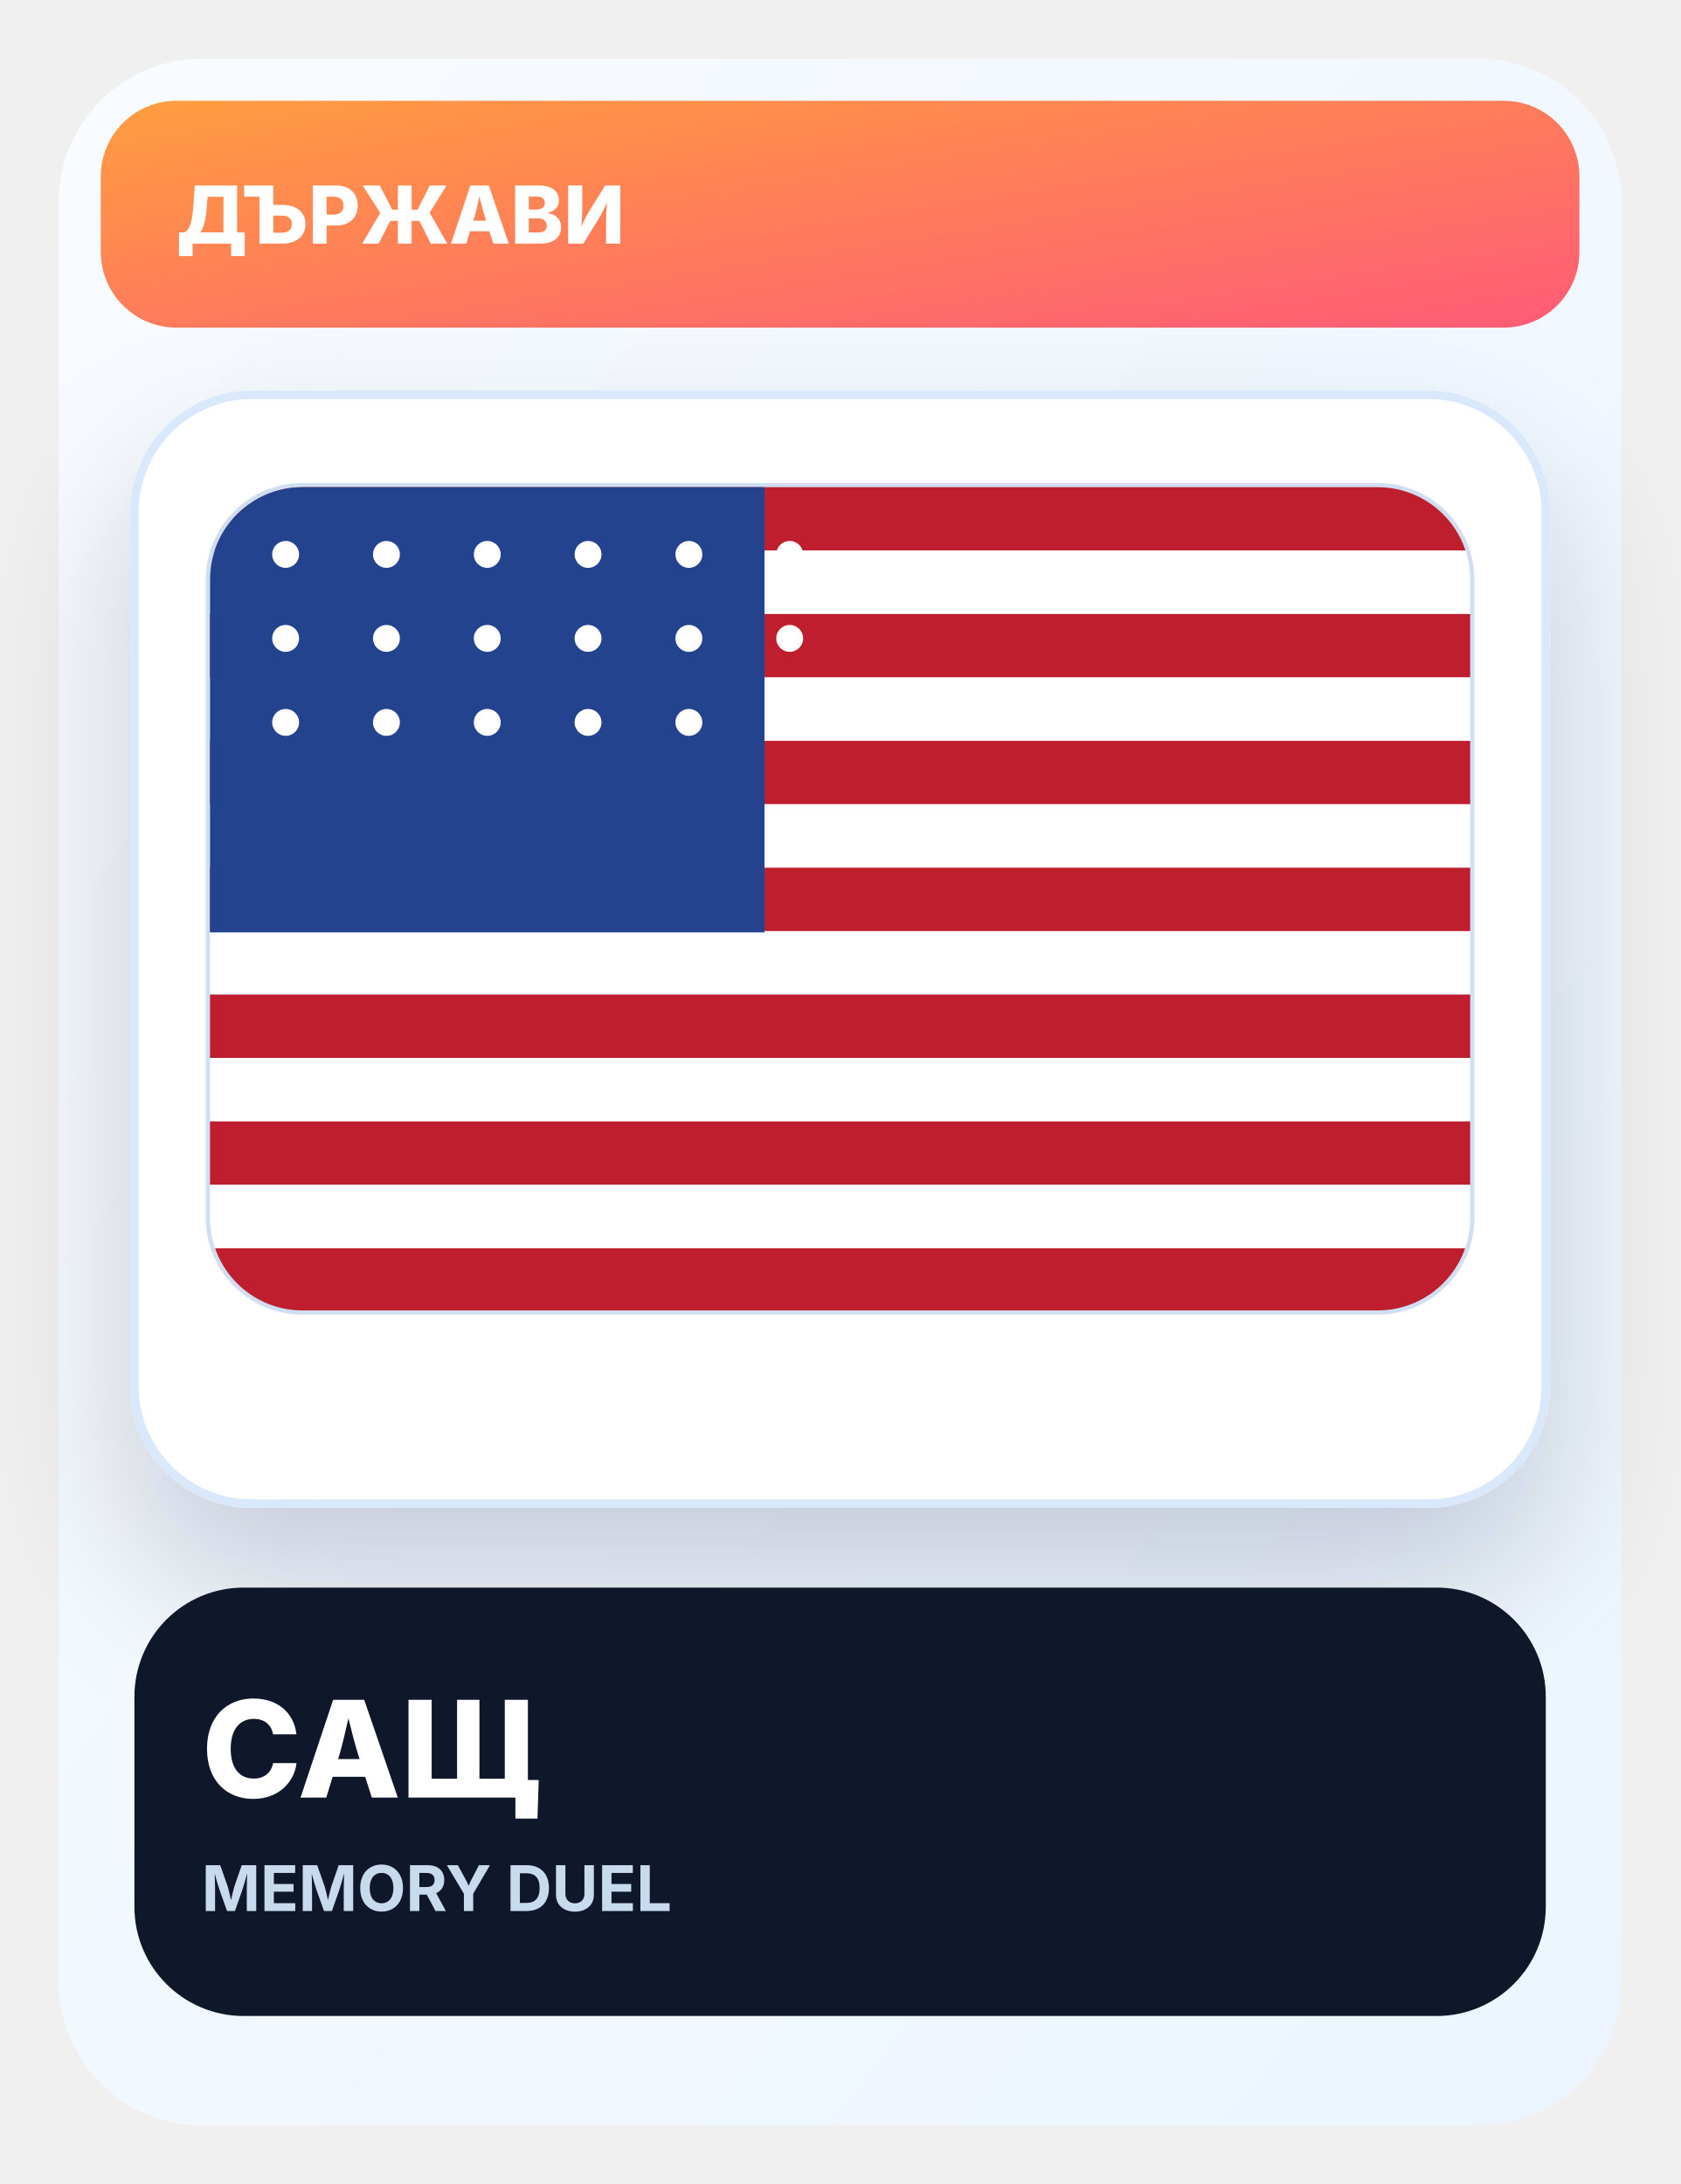
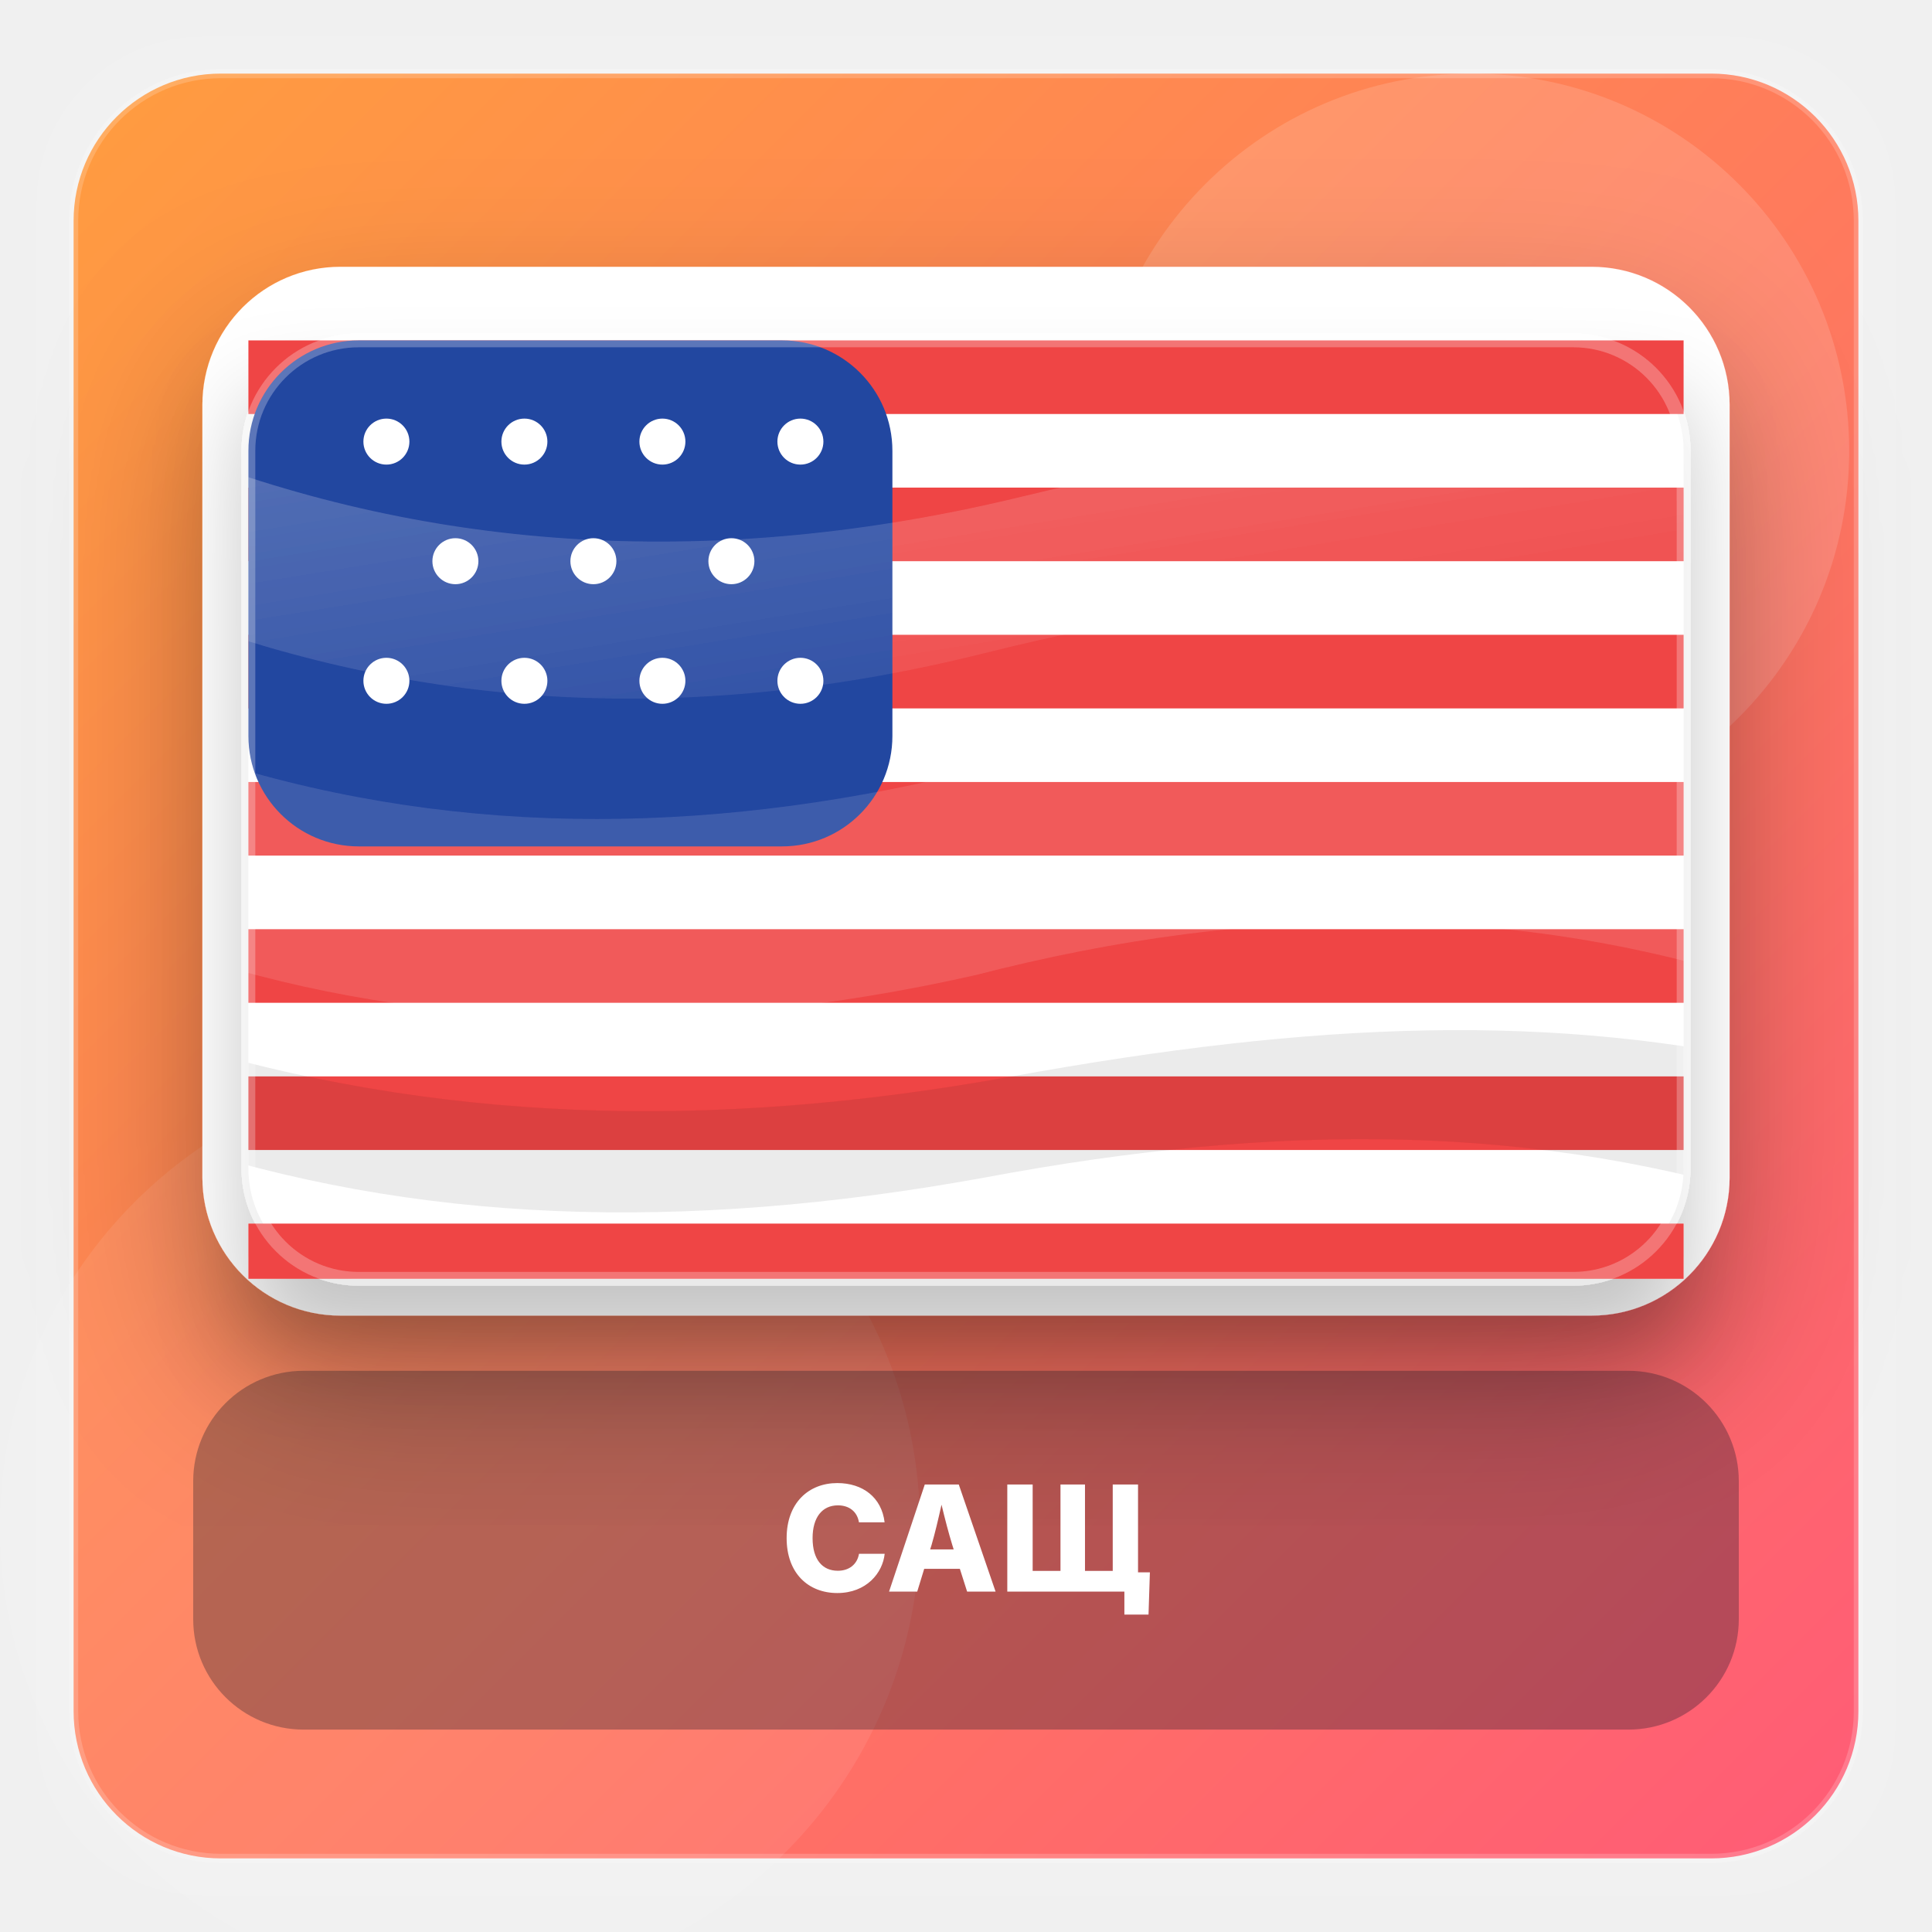
- <svg xmlns="http://www.w3.org/2000/svg" viewBox="0 0 400 520">
+ <svg xmlns="http://www.w3.org/2000/svg" viewBox="0 0 420 420" role="img" aria-label="САЩ">
  <defs>
-     <linearGradient id="bg" x1="0" y1="0" x2="1" y2="1">
-       <stop offset="0%" stop-color="#f8fbff" />
-       <stop offset="100%" stop-color="#ecf5ff" />
-     </linearGradient>
-     <linearGradient id="accent" x1="0" y1="0" x2="1" y2="1">
+     <linearGradient id="asset-countries-usa-countries-usa-bg" x1="0" y1="0" x2="1" y2="1">
      <stop offset="0%" stop-color="#ff9d3f" />
      <stop offset="100%" stop-color="#ff5b77" />
    </linearGradient>
-     <filter id="shadow" x="-30%" y="-30%" width="160%" height="160%">
-       <feDropShadow dx="0" dy="18" stdDeviation="18" flood-color="#09111f" flood-opacity="0.18" />
+     <linearGradient id="asset-countries-usa-countries-usa-stage" x1="0" y1="0" x2="0" y2="1">
+       <stop offset="0%" stop-color="rgba(255,255,255,0.16)" />
+       <stop offset="100%" stop-color="rgba(7,13,26,0.20)" />
+     </linearGradient>
+     <radialGradient id="asset-countries-usa-countries-usa-art-glow" cx="50%" cy="38%" r="58%">
+       <stop offset="0%" stop-color="rgba(255,255,255,0.24)" />
+       <stop offset="100%" stop-color="rgba(255,255,255,0)" />
+     </radialGradient>
+     <filter id="asset-countries-usa-countries-usa-shadow" x="-20%" y="-20%" width="140%" height="140%">
+       <feDropShadow dx="0" dy="16" stdDeviation="18" flood-color="rgba(0,0,0,0.28)" />
    </filter>
  </defs>
-   <rect x="14" y="14" width="372" height="492" rx="34" fill="url(#bg)" />
-   <rect x="24" y="24" width="352" height="54" rx="18" fill="url(#accent)" />
-   <text x="42" y="58" font-family="Inter,Segoe UI,Arial,sans-serif" font-size="19" font-weight="800" fill="white">ДЪРЖАВИ</text>
-   <rect x="32" y="94" width="336" height="264" rx="28" fill="white" stroke="#d9e8fb" stroke-width="2" filter="url(#shadow)" />
-   <g transform="translate(50 116)">
-     <rect width="300" height="196" rx="22" fill="#f8fbff" stroke="#cfdef0" stroke-width="2" />
-     <g clip-path="url(#clipflag)">
-       <rect y="0.0" width="300" height="15.1" fill="#be1e2d" />
-       <rect y="15.1" width="300" height="15.1" fill="#ffffff" />
-       <rect y="30.2" width="300" height="15.1" fill="#be1e2d" />
-       <rect y="45.3" width="300" height="15.1" fill="#ffffff" />
-       <rect y="60.4" width="300" height="15.1" fill="#be1e2d" />
-       <rect y="75.5" width="300" height="15.1" fill="#ffffff" />
-       <rect y="90.6" width="300" height="15.1" fill="#be1e2d" />
-       <rect y="105.7" width="300" height="15.1" fill="#ffffff" />
-       <rect y="120.8" width="300" height="15.1" fill="#be1e2d" />
-       <rect y="135.9" width="300" height="15.1" fill="#ffffff" />
-       <rect y="151.0" width="300" height="15.1" fill="#be1e2d" />
-       <rect y="166.1" width="300" height="15.1" fill="#ffffff" />
-       <rect y="181.2" width="300" height="15.1" fill="#be1e2d" />
-       <rect width="132" height="106" fill="#23438f" />
-       <circle cx="18" cy="16" r="3.2" fill="#ffffff" />
-       <circle cx="42" cy="16" r="3.2" fill="#ffffff" />
-       <circle cx="66" cy="16" r="3.2" fill="#ffffff" />
-       <circle cx="90" cy="16" r="3.2" fill="#ffffff" />
-       <circle cx="114" cy="16" r="3.2" fill="#ffffff" />
-       <circle cx="138" cy="16" r="3.2" fill="#ffffff" />
-       <circle cx="18" cy="36" r="3.2" fill="#ffffff" />
-       <circle cx="42" cy="36" r="3.2" fill="#ffffff" />
-       <circle cx="66" cy="36" r="3.2" fill="#ffffff" />
-       <circle cx="90" cy="36" r="3.2" fill="#ffffff" />
-       <circle cx="114" cy="36" r="3.2" fill="#ffffff" />
-       <circle cx="138" cy="36" r="3.2" fill="#ffffff" />
-       <circle cx="18" cy="56" r="3.2" fill="#ffffff" />
-       <circle cx="42" cy="56" r="3.2" fill="#ffffff" />
-       <circle cx="66" cy="56" r="3.2" fill="#ffffff" />
-       <circle cx="90" cy="56" r="3.2" fill="#ffffff" />
-       <circle cx="114" cy="56" r="3.2" fill="#ffffff" />
-       <circle cx="138" cy="56" r="3.2" fill="#ffffff" />
+   <rect x="8" y="8" width="404" height="404" rx="36" fill="rgba(255,255,255,0.10)" />
+   <rect x="16" y="16" width="388" height="388" rx="32" fill="url(#asset-countries-usa-countries-usa-bg)" />
+   <circle cx="320" cy="98" r="82" fill="rgba(255,255,255,0.14)" />
+   <circle cx="100" cy="332" r="100" fill="rgba(255,255,255,0.08)" />
+   <rect x="44" y="58" width="332" height="228" rx="30" fill="#ffffff" filter="url(#asset-countries-usa-countries-usa-shadow)" />
+   <g>
+     <defs>
+       <filter id="asset-countries-usa-flag-drop" x="-25%" y="-25%" width="150%" height="150%">
+         <feDropShadow dx="0" dy="14" stdDeviation="10" flood-color="#07111d" flood-opacity="0.24" />
+       </filter>
+       <clipPath id="asset-countries-usa-flag-clip">
+         <rect x="54" y="74" width="312" height="204" rx="24" />
+       </clipPath>
+       <linearGradient id="asset-countries-usa-flag-sheen" x1="0" y1="0" x2="1" y2="1">
+         <stop offset="0%" stop-color="rgba(255,255,255,0.28)" />
+         <stop offset="100%" stop-color="rgba(255,255,255,0)" />
+       </linearGradient>
+     </defs>
+     <g filter="url(#asset-countries-usa-flag-drop)">
+       <rect x="54" y="74" width="312" height="204" rx="24" fill="#ffffff" />
+       <g fill="#ef4444">
+         <rect x="54" y="74" width="312" height="16" />
+         <rect x="54" y="106" width="312" height="16" />
+         <rect x="54" y="138" width="312" height="16" />
+         <rect x="54" y="170" width="312" height="16" />
+         <rect x="54" y="202" width="312" height="16" />
+         <rect x="54" y="234" width="312" height="16" />
+         <rect x="54" y="266" width="312" height="12" />
+       </g>
+       <rect x="54" y="74" width="140" height="110" rx="24" fill="#2346a0" />
+       <g fill="#ffffff">
+         <circle cx="84" cy="96" r="5" />
+         <circle cx="114" cy="96" r="5" />
+         <circle cx="144" cy="96" r="5" />
+         <circle cx="174" cy="96" r="5" />
+         <circle cx="99" cy="122" r="5" />
+         <circle cx="129" cy="122" r="5" />
+         <circle cx="159" cy="122" r="5" />
+         <circle cx="84" cy="148" r="5" />
+         <circle cx="114" cy="148" r="5" />
+         <circle cx="144" cy="148" r="5" />
+         <circle cx="174" cy="148" r="5" />
+       </g>
+       <g clip-path="url(#asset-countries-usa-flag-clip)">
+         <path d="M38 98c56 22 118 26 184 10s116-18 168-4v38c-58-18-112-16-176 0s-122 12-176-8z" fill="url(#asset-countries-usa-flag-sheen)" opacity="0.85" />
+         <path d="M42 164c54 18 110 18 168 4 64-16 122-16 180 6v42c-58-20-116-20-178-4-62 14-120 12-170-4z" fill="rgba(255,255,255,0.12)" />
+         <path d="M36 226c58 18 118 20 184 8s118-14 170-2v30c-56-18-112-18-176-6-66 12-124 10-178-8z" fill="rgba(0,0,0,0.08)" />
+       </g>
+       <rect x="54" y="74" width="312" height="204" rx="24" fill="none" stroke="rgba(255,255,255,0.26)" stroke-width="3" />
    </g>
-     <defs>
-       <clipPath id="clipflag">
-         <rect width="300" height="196" rx="22" />
-       </clipPath>
-     </defs>
  </g>
-   <rect x="32" y="378" width="336" height="102" rx="26" fill="#0f172a" />
-   <text x="48" y="428" font-family="Inter,Segoe UI,Arial,sans-serif" font-size="32" font-weight="800" fill="white">САЩ</text>
-   <text x="48" y="455" font-family="Inter,Segoe UI,Arial,sans-serif" font-size="15" font-weight="700" fill="#c8daee">MEMORY DUEL</text>
+   <rect x="42" y="298" width="336" height="78" rx="24" fill="rgba(9,18,34,0.30)" />
+   <text x="210" y="346" text-anchor="middle" font-size="32" font-weight="800" fill="#ffffff" font-family="Inter, Arial, sans-serif">САЩ</text>
+   <rect x="16" y="16" width="388" height="388" rx="32" fill="none" stroke="rgba(255,255,255,0.18)" stroke-width="2" />
</svg>
